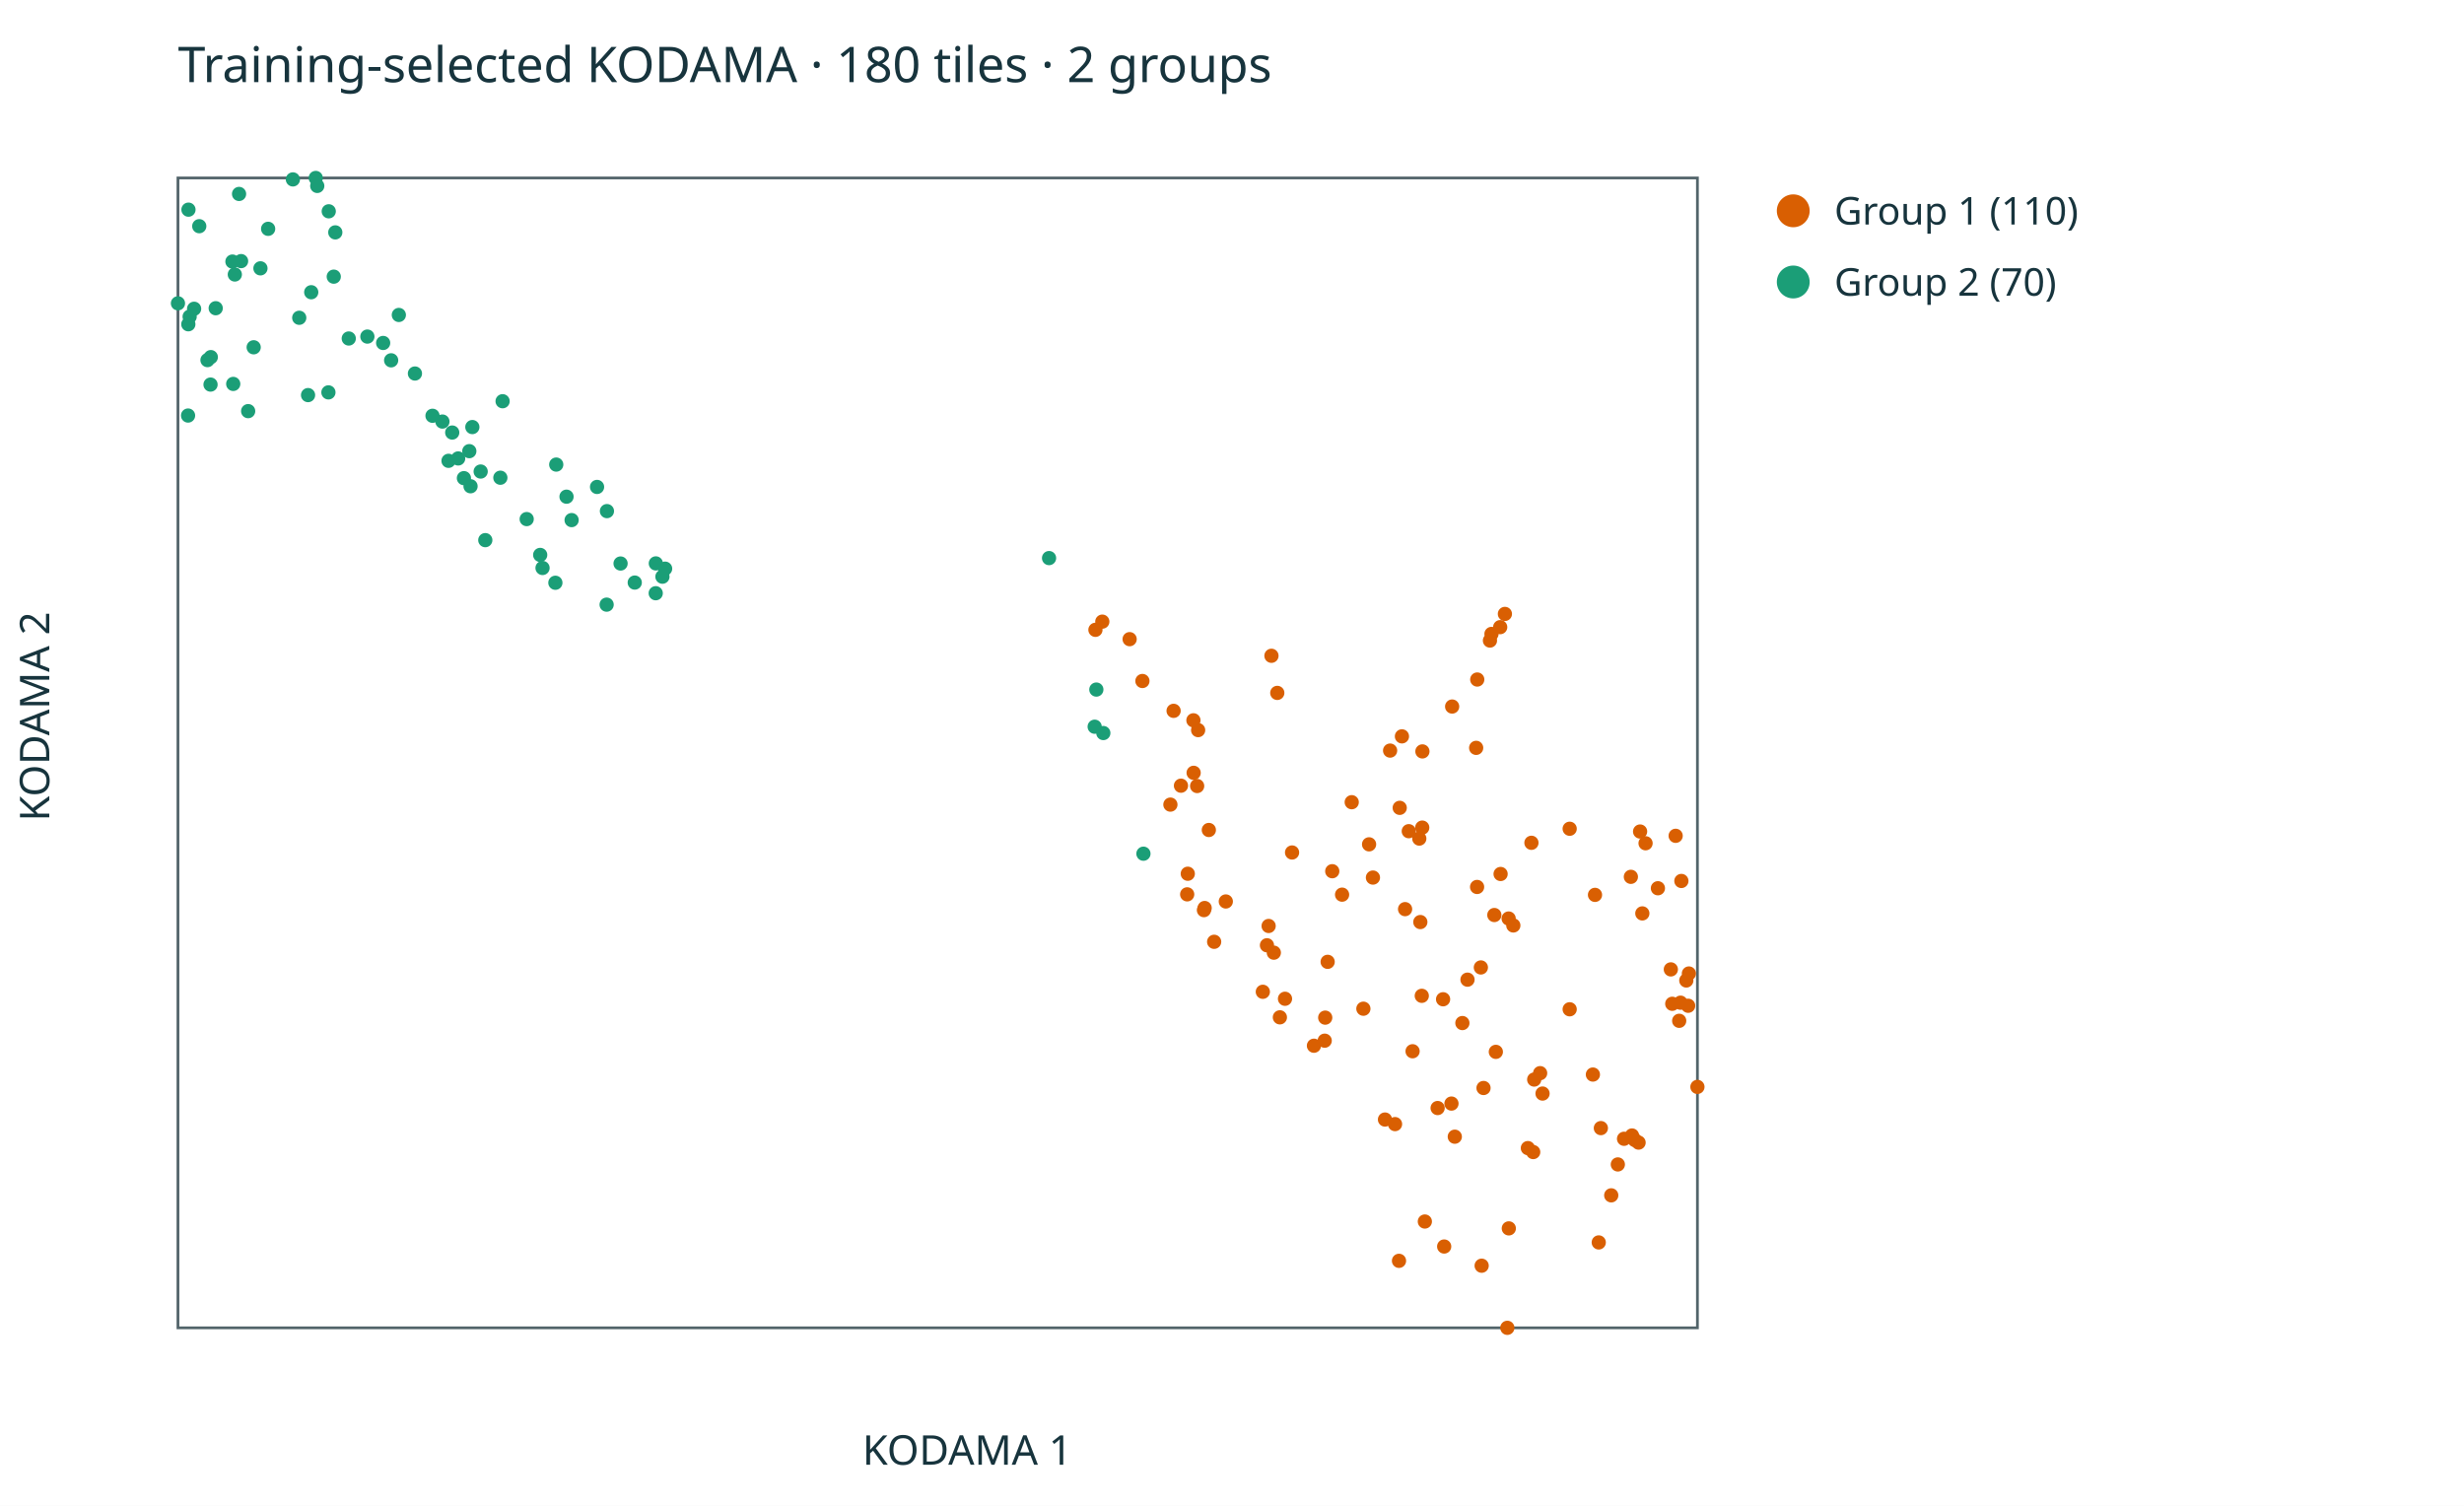
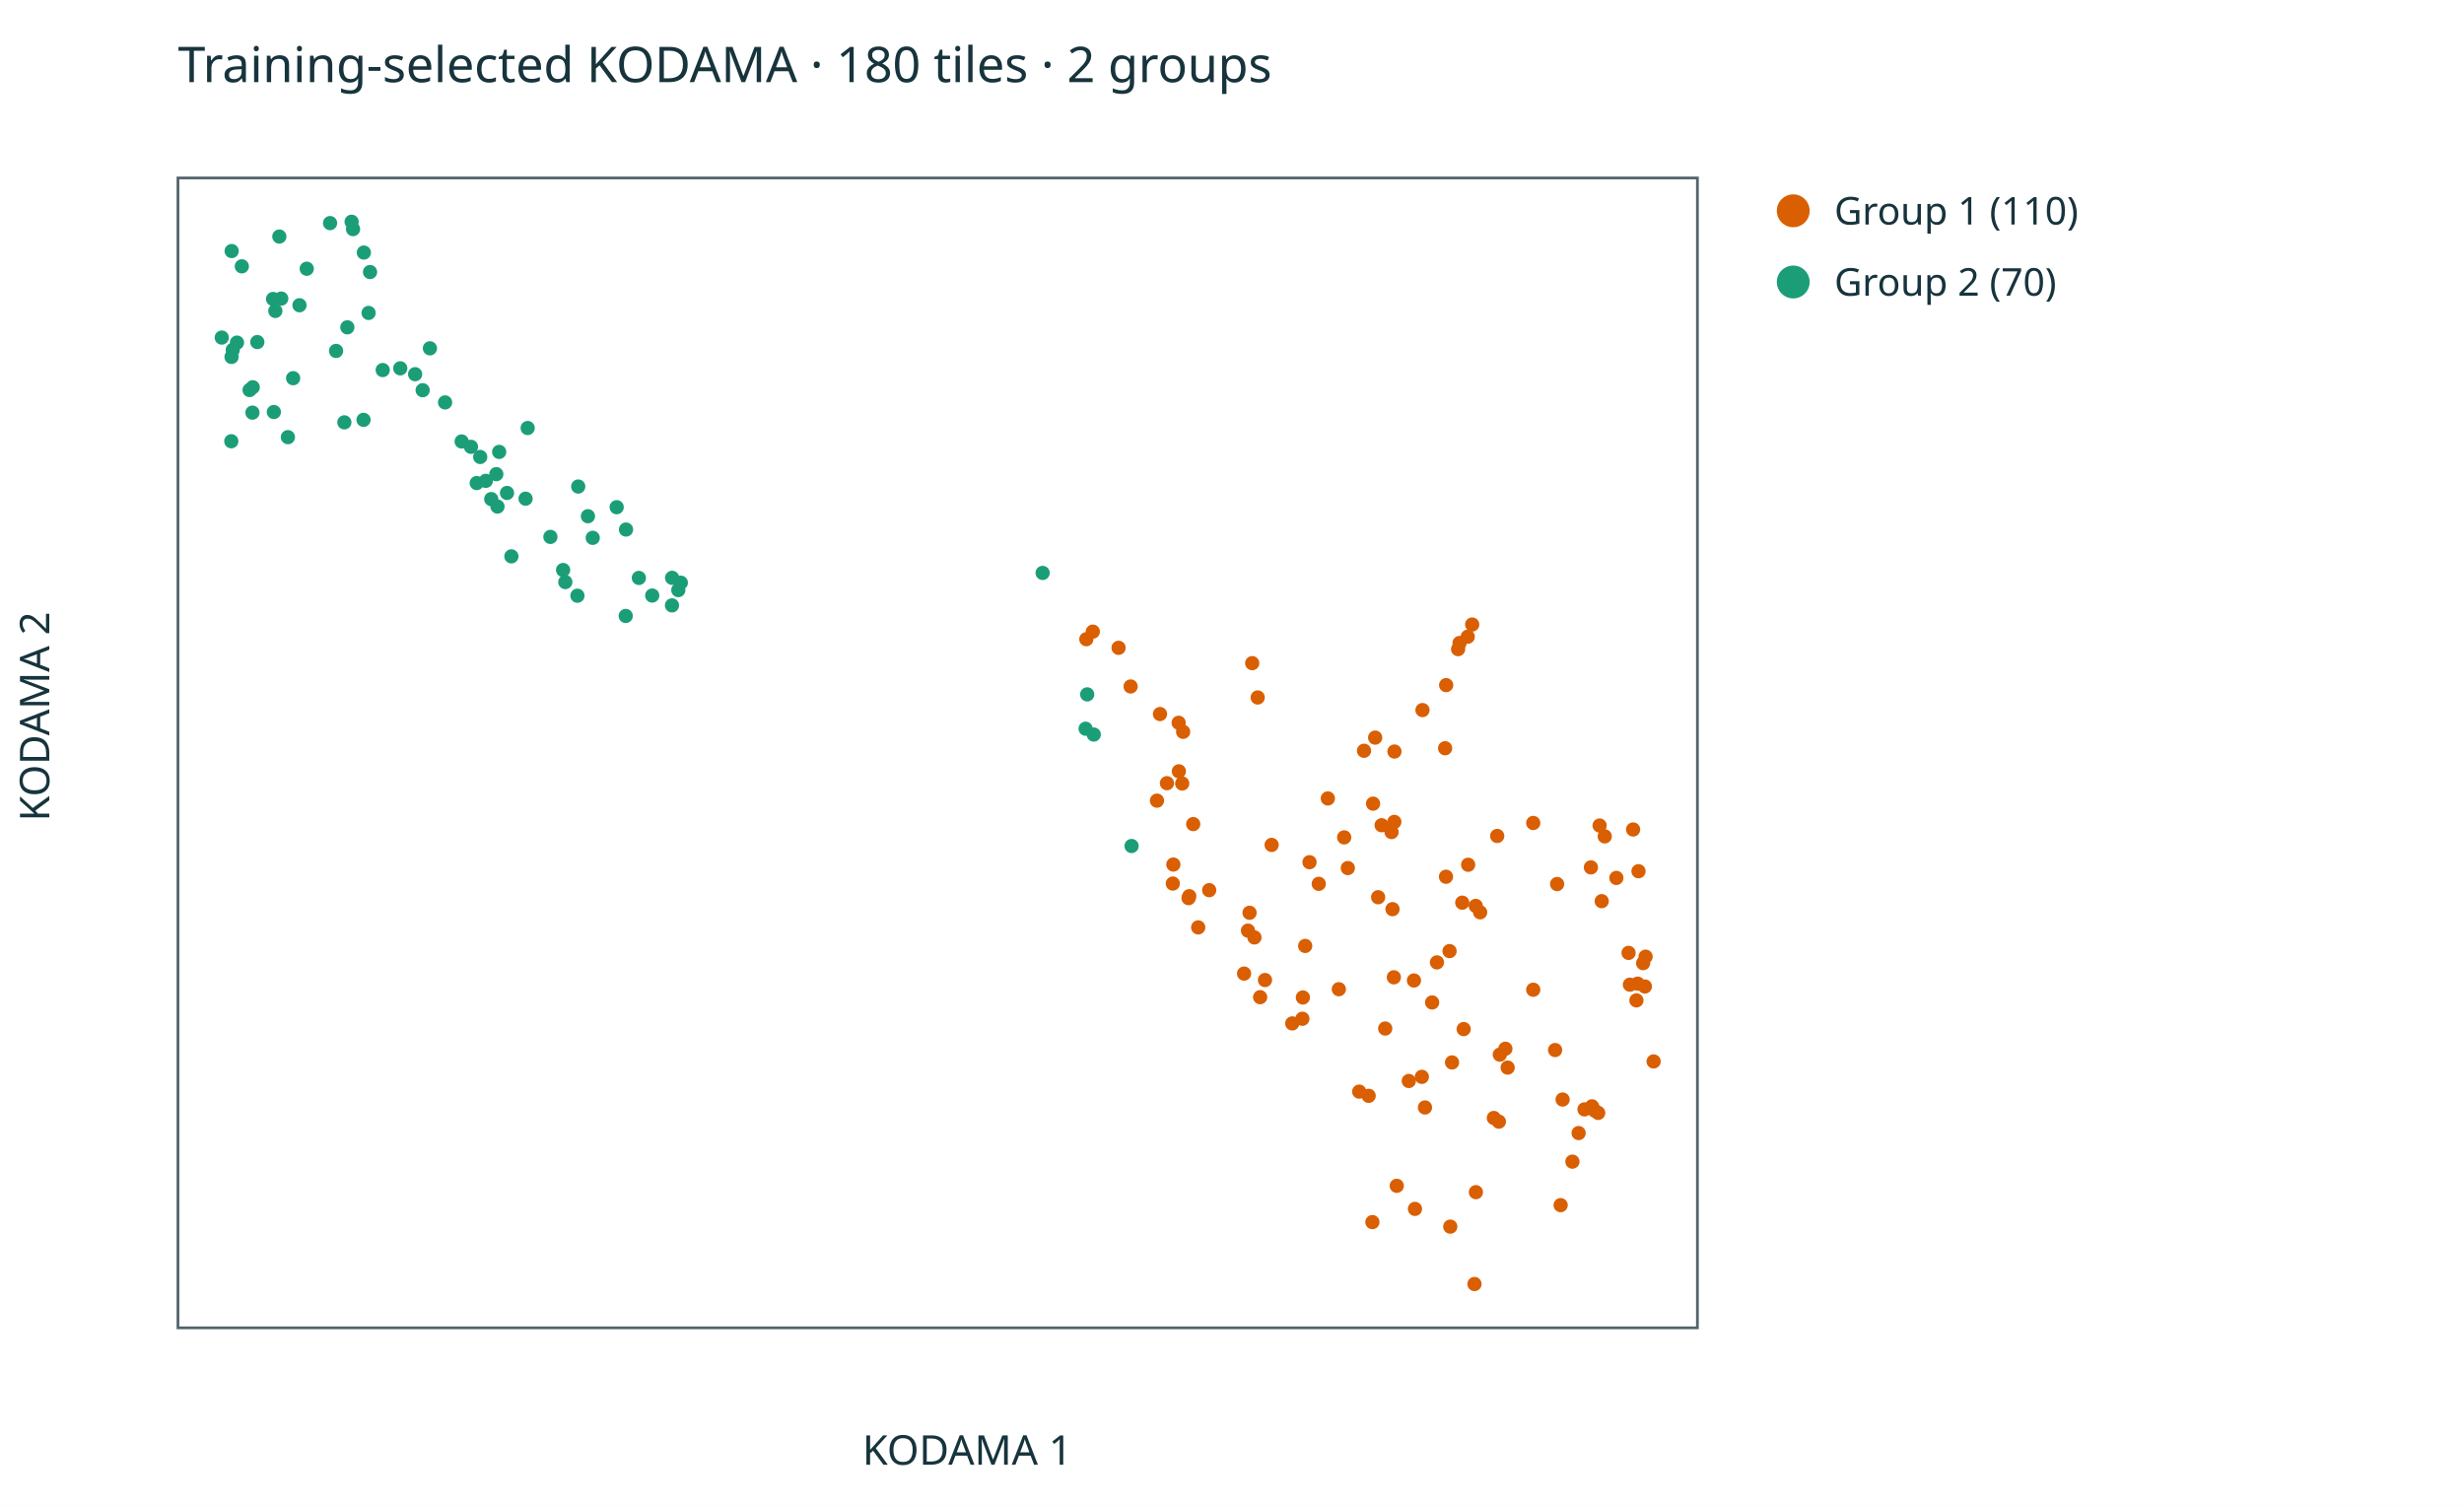
<svg xmlns="http://www.w3.org/2000/svg" width="900" height="550" viewBox="0 0 900 550">
  <rect width="900" height="550" fill="#fff" />
  <text x="65" y="30" font-family="sans-serif" font-size="18" fill="#17343d">Training-selected KODAMA · 180 tiles · 2 groups</text>
  <rect x="65" y="65" width="555" height="420" fill="#fff" stroke="#52646a" />
  <text x="315" y="535" font-family="sans-serif" font-size="15" fill="#17343d">KODAMA 1</text>
  <text x="18" y="300" transform="rotate(-90 18 300)" font-family="sans-serif" font-size="15" fill="#17343d">KODAMA 2</text>
-   <circle cx="536.02" cy="357.83" r="2.6" fill="#d95f02" />
-   <circle cx="530.41" cy="258.07" r="2.6" fill="#d95f02" />
-   <circle cx="605.57" cy="324.44" r="2.6" fill="#d95f02" />
-   <circle cx="582.59" cy="326.86" r="2.6" fill="#d95f02" />
-   <circle cx="539.18" cy="273.16" r="2.6" fill="#d95f02" />
-   <circle cx="552.76" cy="338.03" r="2.6" fill="#d95f02" />
-   <circle cx="539.52" cy="323.97" r="2.6" fill="#d95f02" />
-   <circle cx="433.85" cy="319.14" r="2.6" fill="#d95f02" />
-   <circle cx="544.78" cy="231.55" r="2.6" fill="#d95f02" />
-   <circle cx="549.68" cy="224.24" r="2.6" fill="#d95f02" />
-   <circle cx="547.96" cy="229.07" r="2.6" fill="#d95f02" />
-   <circle cx="539.58" cy="248.20" r="2.6" fill="#d95f02" />
-   <circle cx="544.22" cy="233.97" r="2.6" fill="#d95f02" />
-   <circle cx="540.90" cy="353.37" r="2.6" fill="#d95f02" />
-   <circle cx="551.05" cy="335.50" r="2.6" fill="#d95f02" />
-   <circle cx="545.82" cy="334.22" r="2.6" fill="#d95f02" />
-   <circle cx="518.79" cy="336.79" r="2.6" fill="#d95f02" />
-   <circle cx="513.22" cy="332.07" r="2.6" fill="#d95f02" />
-   <circle cx="541.87" cy="397.40" r="2.6" fill="#d95f02" />
-   <circle cx="548.11" cy="319.23" r="2.6" fill="#d95f02" />
-   <circle cx="546.37" cy="384.20" r="2.6" fill="#d95f02" />
-   <circle cx="598.51" cy="417.34" r="2.6" fill="#d95f02" />
-   <circle cx="443.48" cy="344.00" r="2.6" fill="#d95f02" />
-   <circle cx="439.75" cy="332.43" r="2.6" fill="#d95f02" />
-   <circle cx="433.63" cy="326.67" r="2.6" fill="#d95f02" />
-   <circle cx="483.86" cy="380.12" r="2.6" fill="#d95f02" />
-   <circle cx="525.11" cy="404.72" r="2.6" fill="#d95f02" />
-   <circle cx="509.55" cy="410.59" r="2.6" fill="#d95f02" />
-   <circle cx="505.88" cy="408.92" r="2.6" fill="#d95f02" />
-   <circle cx="615.94" cy="358.13" r="2.6" fill="#d95f02" />
-   <circle cx="440.01" cy="331.66" r="2.6" fill="#d95f02" />
-   <circle cx="427.50" cy="293.89" r="2.6" fill="#d95f02" />
-   <circle cx="534.15" cy="373.68" r="2.6" fill="#d95f02" />
-   <circle cx="559.37" cy="307.84" r="2.6" fill="#d95f02" />
-   <circle cx="515.96" cy="383.98" r="2.6" fill="#d95f02" />
-   <circle cx="463.38" cy="338.22" r="2.6" fill="#d95f02" />
-   <circle cx="520.44" cy="446.17" r="2.6" fill="#d95f02" />
-   <circle cx="616.89" cy="355.58" r="2.6" fill="#d95f02" />
-   <circle cx="530.16" cy="403.09" r="2.6" fill="#d95f02" />
-   <circle cx="527.10" cy="364.99" r="2.6" fill="#d95f02" />
-   <circle cx="462.77" cy="345.27" r="2.6" fill="#d95f02" />
-   <circle cx="541.19" cy="462.31" r="2.6" fill="#d95f02" />
-   <circle cx="447.74" cy="329.27" r="2.6" fill="#d95f02" />
-   <circle cx="467.49" cy="371.59" r="2.6" fill="#d95f02" />
-   <circle cx="412.61" cy="233.46" r="2.6" fill="#d95f02" />
-   <circle cx="550.57" cy="485.00" r="2.6" fill="#d95f02" />
-   <circle cx="616.62" cy="367.36" r="2.6" fill="#d95f02" />
-   <circle cx="573.34" cy="368.65" r="2.6" fill="#d95f02" />
-   <circle cx="562.55" cy="391.98" r="2.6" fill="#d95f02" />
-   <circle cx="519.32" cy="363.73" r="2.6" fill="#d95f02" />
-   <circle cx="431.36" cy="286.98" r="2.6" fill="#d95f02" />
-   <circle cx="471.94" cy="311.38" r="2.6" fill="#d95f02" />
-   <circle cx="465.28" cy="347.97" r="2.6" fill="#d95f02" />
-   <circle cx="469.36" cy="364.81" r="2.6" fill="#d95f02" />
-   <circle cx="583.96" cy="453.81" r="2.6" fill="#d95f02" />
-   <circle cx="610.81" cy="366.64" r="2.6" fill="#d95f02" />
-   <circle cx="601.06" cy="308.01" r="2.6" fill="#d95f02" />
-   <circle cx="584.73" cy="412.05" r="2.6" fill="#d95f02" />
-   <circle cx="490.21" cy="326.78" r="2.6" fill="#d95f02" />
-   <circle cx="428.67" cy="259.64" r="2.6" fill="#d95f02" />
-   <circle cx="435.99" cy="282.28" r="2.6" fill="#d95f02" />
-   <circle cx="437.27" cy="287.10" r="2.6" fill="#d95f02" />
-   <circle cx="461.26" cy="362.26" r="2.6" fill="#d95f02" />
-   <circle cx="484.94" cy="351.32" r="2.6" fill="#d95f02" />
-   <circle cx="581.82" cy="392.49" r="2.6" fill="#d95f02" />
-   <circle cx="597.12" cy="416.40" r="2.6" fill="#d95f02" />
-   <circle cx="596.11" cy="414.75" r="2.6" fill="#d95f02" />
-   <circle cx="599.88" cy="333.63" r="2.6" fill="#d95f02" />
-   <circle cx="595.69" cy="320.27" r="2.6" fill="#d95f02" />
-   <circle cx="484.05" cy="371.70" r="2.6" fill="#d95f02" />
-   <circle cx="511.26" cy="295.07" r="2.6" fill="#d95f02" />
-   <circle cx="400.12" cy="230.05" r="2.6" fill="#d95f02" />
-   <circle cx="417.28" cy="248.74" r="2.6" fill="#d95f02" />
-   <circle cx="497.99" cy="368.44" r="2.6" fill="#d95f02" />
-   <circle cx="402.63" cy="227.06" r="2.6" fill="#d95f02" />
-   <circle cx="610.29" cy="354.08" r="2.6" fill="#d95f02" />
-   <circle cx="466.54" cy="253.09" r="2.6" fill="#d95f02" />
-   <circle cx="551.11" cy="448.68" r="2.6" fill="#d95f02" />
-   <circle cx="573.34" cy="302.71" r="2.6" fill="#d95f02" />
-   <circle cx="518.41" cy="306.30" r="2.6" fill="#d95f02" />
-   <circle cx="514.57" cy="303.60" r="2.6" fill="#d95f02" />
-   <circle cx="500.07" cy="308.40" r="2.6" fill="#d95f02" />
-   <circle cx="479.93" cy="381.96" r="2.6" fill="#d95f02" />
-   <circle cx="613.83" cy="366.24" r="2.6" fill="#d95f02" />
-   <circle cx="563.43" cy="399.43" r="2.6" fill="#d95f02" />
-   <circle cx="527.50" cy="455.30" r="2.6" fill="#d95f02" />
-   <circle cx="531.38" cy="415.19" r="2.6" fill="#d95f02" />
-   <circle cx="512.07" cy="268.96" r="2.6" fill="#d95f02" />
-   <circle cx="486.62" cy="318.22" r="2.6" fill="#d95f02" />
-   <circle cx="441.54" cy="303.16" r="2.6" fill="#d95f02" />
-   <circle cx="511.00" cy="460.53" r="2.6" fill="#d95f02" />
-   <circle cx="612.05" cy="305.29" r="2.6" fill="#d95f02" />
-   <circle cx="614.14" cy="321.78" r="2.6" fill="#d95f02" />
-   <circle cx="613.34" cy="372.86" r="2.6" fill="#d95f02" />
-   <circle cx="560.02" cy="420.80" r="2.6" fill="#d95f02" />
-   <circle cx="558.07" cy="419.35" r="2.6" fill="#d95f02" />
-   <circle cx="588.52" cy="436.61" r="2.6" fill="#d95f02" />
-   <circle cx="519.55" cy="274.46" r="2.6" fill="#d95f02" />
-   <circle cx="507.75" cy="274.16" r="2.6" fill="#d95f02" />
-   <circle cx="599.06" cy="303.72" r="2.6" fill="#d95f02" />
-   <circle cx="493.73" cy="293.01" r="2.6" fill="#d95f02" />
-   <circle cx="501.48" cy="320.54" r="2.6" fill="#d95f02" />
-   <circle cx="435.91" cy="263.10" r="2.6" fill="#d95f02" />
-   <circle cx="519.49" cy="302.29" r="2.6" fill="#d95f02" />
-   <circle cx="437.63" cy="266.68" r="2.6" fill="#d95f02" />
-   <circle cx="464.41" cy="239.53" r="2.6" fill="#d95f02" />
-   <circle cx="590.93" cy="425.32" r="2.6" fill="#d95f02" />
-   <circle cx="560.38" cy="394.31" r="2.6" fill="#d95f02" />
-   <circle cx="593.20" cy="415.95" r="2.6" fill="#d95f02" />
-   <circle cx="620.00" cy="397.00" r="2.6" fill="#d95f02" />
+   <circle cx="524.86" cy="351.52" r="2.6" fill="#d95f02" />
+   <circle cx="519.58" cy="259.36" r="2.6" fill="#d95f02" />
+   <circle cx="590.40" cy="320.67" r="2.6" fill="#d95f02" />
+   <circle cx="568.75" cy="322.91" r="2.6" fill="#d95f02" />
+   <circle cx="527.84" cy="273.30" r="2.6" fill="#d95f02" />
+   <circle cx="540.64" cy="333.23" r="2.6" fill="#d95f02" />
+   <circle cx="528.16" cy="320.24" r="2.6" fill="#d95f02" />
+   <circle cx="428.58" cy="315.78" r="2.6" fill="#d95f02" />
+   <circle cx="533.12" cy="234.86" r="2.6" fill="#d95f02" />
+   <circle cx="537.73" cy="228.11" r="2.6" fill="#d95f02" />
+   <circle cx="536.11" cy="232.57" r="2.6" fill="#d95f02" />
+   <circle cx="528.22" cy="250.24" r="2.6" fill="#d95f02" />
+   <circle cx="532.59" cy="237.10" r="2.6" fill="#d95f02" />
+   <circle cx="529.46" cy="347.40" r="2.6" fill="#d95f02" />
+   <circle cx="539.03" cy="330.89" r="2.6" fill="#d95f02" />
+   <circle cx="534.10" cy="329.71" r="2.6" fill="#d95f02" />
+   <circle cx="508.63" cy="332.08" r="2.6" fill="#d95f02" />
+   <circle cx="503.38" cy="327.72" r="2.6" fill="#d95f02" />
+   <circle cx="530.37" cy="388.07" r="2.6" fill="#d95f02" />
+   <circle cx="536.26" cy="315.86" r="2.6" fill="#d95f02" />
+   <circle cx="534.62" cy="375.88" r="2.6" fill="#d95f02" />
+   <circle cx="583.75" cy="406.50" r="2.6" fill="#d95f02" />
+   <circle cx="437.66" cy="338.74" r="2.6" fill="#d95f02" />
+   <circle cx="434.14" cy="328.05" r="2.6" fill="#d95f02" />
+   <circle cx="428.38" cy="322.73" r="2.6" fill="#d95f02" />
+   <circle cx="475.71" cy="372.11" r="2.6" fill="#d95f02" />
+   <circle cx="514.58" cy="394.84" r="2.6" fill="#d95f02" />
+   <circle cx="499.92" cy="400.26" r="2.6" fill="#d95f02" />
+   <circle cx="496.46" cy="398.72" r="2.6" fill="#d95f02" />
+   <circle cx="600.17" cy="351.80" r="2.6" fill="#d95f02" />
+   <circle cx="434.39" cy="327.34" r="2.6" fill="#d95f02" />
+   <circle cx="422.60" cy="292.45" r="2.6" fill="#d95f02" />
+   <circle cx="523.10" cy="366.16" r="2.6" fill="#d95f02" />
+   <circle cx="546.87" cy="305.34" r="2.6" fill="#d95f02" />
+   <circle cx="505.96" cy="375.68" r="2.6" fill="#d95f02" />
+   <circle cx="456.41" cy="333.40" r="2.6" fill="#d95f02" />
+   <circle cx="510.18" cy="433.13" r="2.6" fill="#d95f02" />
+   <circle cx="601.07" cy="349.44" r="2.6" fill="#d95f02" />
+   <circle cx="519.34" cy="393.33" r="2.6" fill="#d95f02" />
+   <circle cx="516.46" cy="358.13" r="2.6" fill="#d95f02" />
+   <circle cx="455.84" cy="339.92" r="2.6" fill="#d95f02" />
+   <circle cx="529.73" cy="448.04" r="2.6" fill="#d95f02" />
+   <circle cx="441.67" cy="325.14" r="2.6" fill="#d95f02" />
+   <circle cx="460.28" cy="364.23" r="2.6" fill="#d95f02" />
+   <circle cx="408.57" cy="236.62" r="2.6" fill="#d95f02" />
+   <circle cx="538.57" cy="469.00" r="2.6" fill="#d95f02" />
+   <circle cx="600.81" cy="360.32" r="2.6" fill="#d95f02" />
+   <circle cx="560.03" cy="361.51" r="2.6" fill="#d95f02" />
+   <circle cx="549.86" cy="383.07" r="2.6" fill="#d95f02" />
+   <circle cx="509.12" cy="356.97" r="2.6" fill="#d95f02" />
+   <circle cx="426.24" cy="286.07" r="2.6" fill="#d95f02" />
+   <circle cx="464.48" cy="308.61" r="2.6" fill="#d95f02" />
+   <circle cx="458.20" cy="342.41" r="2.6" fill="#d95f02" />
+   <circle cx="462.05" cy="357.97" r="2.6" fill="#d95f02" />
+   <circle cx="570.04" cy="440.19" r="2.6" fill="#d95f02" />
+   <circle cx="595.34" cy="359.66" r="2.6" fill="#d95f02" />
+   <circle cx="586.15" cy="305.49" r="2.6" fill="#d95f02" />
+   <circle cx="570.76" cy="401.61" r="2.6" fill="#d95f02" />
+   <circle cx="481.69" cy="322.83" r="2.6" fill="#d95f02" />
+   <circle cx="423.70" cy="260.81" r="2.6" fill="#d95f02" />
+   <circle cx="430.60" cy="281.73" r="2.6" fill="#d95f02" />
+   <circle cx="431.81" cy="286.18" r="2.6" fill="#d95f02" />
+   <circle cx="454.41" cy="355.61" r="2.6" fill="#d95f02" />
+   <circle cx="476.73" cy="345.51" r="2.6" fill="#d95f02" />
+   <circle cx="568.02" cy="383.54" r="2.6" fill="#d95f02" />
+   <circle cx="582.44" cy="405.63" r="2.6" fill="#d95f02" />
+   <circle cx="581.49" cy="404.10" r="2.6" fill="#d95f02" />
+   <circle cx="585.04" cy="329.16" r="2.6" fill="#d95f02" />
+   <circle cx="581.09" cy="316.82" r="2.6" fill="#d95f02" />
+   <circle cx="475.89" cy="364.33" r="2.6" fill="#d95f02" />
+   <circle cx="501.53" cy="293.54" r="2.6" fill="#d95f02" />
+   <circle cx="396.80" cy="233.47" r="2.6" fill="#d95f02" />
+   <circle cx="412.97" cy="250.74" r="2.6" fill="#d95f02" />
+   <circle cx="489.02" cy="361.32" r="2.6" fill="#d95f02" />
+   <circle cx="399.16" cy="230.71" r="2.6" fill="#d95f02" />
+   <circle cx="594.85" cy="348.05" r="2.6" fill="#d95f02" />
+   <circle cx="459.39" cy="254.76" r="2.6" fill="#d95f02" />
+   <circle cx="539.08" cy="435.45" r="2.6" fill="#d95f02" />
+   <circle cx="560.03" cy="300.60" r="2.6" fill="#d95f02" />
+   <circle cx="508.27" cy="303.92" r="2.6" fill="#d95f02" />
+   <circle cx="504.65" cy="301.42" r="2.6" fill="#d95f02" />
+   <circle cx="490.98" cy="305.86" r="2.6" fill="#d95f02" />
+   <circle cx="472.01" cy="373.81" r="2.6" fill="#d95f02" />
+   <circle cx="598.19" cy="359.29" r="2.6" fill="#d95f02" />
+   <circle cx="550.69" cy="389.95" r="2.6" fill="#d95f02" />
+   <circle cx="516.83" cy="441.56" r="2.6" fill="#d95f02" />
+   <circle cx="520.49" cy="404.51" r="2.6" fill="#d95f02" />
+   <circle cx="502.29" cy="269.42" r="2.6" fill="#d95f02" />
+   <circle cx="478.31" cy="314.93" r="2.6" fill="#d95f02" />
+   <circle cx="435.83" cy="301.01" r="2.6" fill="#d95f02" />
+   <circle cx="501.28" cy="446.39" r="2.6" fill="#d95f02" />
+   <circle cx="596.51" cy="302.98" r="2.6" fill="#d95f02" />
+   <circle cx="598.48" cy="318.22" r="2.6" fill="#d95f02" />
+   <circle cx="597.72" cy="365.40" r="2.6" fill="#d95f02" />
+   <circle cx="547.48" cy="409.69" r="2.6" fill="#d95f02" />
+   <circle cx="545.64" cy="408.35" r="2.6" fill="#d95f02" />
+   <circle cx="574.34" cy="424.30" r="2.6" fill="#d95f02" />
+   <circle cx="509.34" cy="274.50" r="2.6" fill="#d95f02" />
+   <circle cx="498.22" cy="274.22" r="2.6" fill="#d95f02" />
+   <circle cx="584.27" cy="301.53" r="2.6" fill="#d95f02" />
+   <circle cx="485.01" cy="291.64" r="2.6" fill="#d95f02" />
+   <circle cx="492.31" cy="317.07" r="2.6" fill="#d95f02" />
+   <circle cx="430.52" cy="264.01" r="2.6" fill="#d95f02" />
+   <circle cx="509.29" cy="300.21" r="2.6" fill="#d95f02" />
+   <circle cx="432.15" cy="267.31" r="2.6" fill="#d95f02" />
+   <circle cx="457.38" cy="242.23" r="2.6" fill="#d95f02" />
+   <circle cx="576.61" cy="413.87" r="2.6" fill="#d95f02" />
+   <circle cx="547.82" cy="385.22" r="2.6" fill="#d95f02" />
+   <circle cx="578.75" cy="405.21" r="2.6" fill="#d95f02" />
+   <circle cx="604.00" cy="387.70" r="2.6" fill="#d95f02" />
  <circle cx="655" cy="77" r="6" fill="#d95f02" />
  <text x="670" y="82" font-family="sans-serif" font-size="14" fill="#17343d">Group 1 (110)</text>
-   <circle cx="161.60" cy="153.98" r="2.6" fill="#1b9e77" />
-   <circle cx="171.87" cy="177.61" r="2.6" fill="#1b9e77" />
-   <circle cx="208.79" cy="189.97" r="2.6" fill="#1b9e77" />
-   <circle cx="84.90" cy="95.54" r="2.6" fill="#1b9e77" />
-   <circle cx="70.90" cy="112.78" r="2.6" fill="#1b9e77" />
-   <circle cx="69.27" cy="115.66" r="2.6" fill="#1b9e77" />
-   <circle cx="78.79" cy="112.58" r="2.6" fill="#1b9e77" />
-   <circle cx="163.83" cy="168.32" r="2.6" fill="#1b9e77" />
-   <circle cx="172.53" cy="155.99" r="2.6" fill="#1b9e77" />
-   <circle cx="139.95" cy="125.27" r="2.6" fill="#1b9e77" />
-   <circle cx="400.45" cy="251.87" r="2.6" fill="#1b9e77" />
-   <circle cx="85.77" cy="100.26" r="2.6" fill="#1b9e77" />
-   <circle cx="109.30" cy="116.07" r="2.6" fill="#1b9e77" />
-   <circle cx="88.06" cy="95.37" r="2.6" fill="#1b9e77" />
-   <circle cx="68.79" cy="118.44" r="2.6" fill="#1b9e77" />
-   <circle cx="151.56" cy="136.43" r="2.6" fill="#1b9e77" />
-   <circle cx="403.00" cy="267.75" r="2.6" fill="#1b9e77" />
-   <circle cx="417.65" cy="311.82" r="2.6" fill="#1b9e77" />
-   <circle cx="77.00" cy="130.44" r="2.6" fill="#1b9e77" />
-   <circle cx="76.90" cy="140.47" r="2.6" fill="#1b9e77" />
-   <circle cx="231.85" cy="212.79" r="2.6" fill="#1b9e77" />
-   <circle cx="157.98" cy="151.87" r="2.6" fill="#1b9e77" />
-   <circle cx="239.51" cy="216.68" r="2.6" fill="#1b9e77" />
-   <circle cx="167.35" cy="167.45" r="2.6" fill="#1b9e77" />
-   <circle cx="203.17" cy="169.69" r="2.6" fill="#1b9e77" />
-   <circle cx="171.42" cy="164.79" r="2.6" fill="#1b9e77" />
-   <circle cx="85.19" cy="140.23" r="2.6" fill="#1b9e77" />
-   <circle cx="177.26" cy="197.29" r="2.6" fill="#1b9e77" />
-   <circle cx="226.67" cy="205.83" r="2.6" fill="#1b9e77" />
-   <circle cx="399.84" cy="265.44" r="2.6" fill="#1b9e77" />
-   <circle cx="206.93" cy="181.42" r="2.6" fill="#1b9e77" />
-   <circle cx="92.66" cy="126.85" r="2.6" fill="#1b9e77" />
-   <circle cx="198.17" cy="207.46" r="2.6" fill="#1b9e77" />
-   <circle cx="197.31" cy="202.69" r="2.6" fill="#1b9e77" />
-   <circle cx="182.76" cy="174.49" r="2.6" fill="#1b9e77" />
-   <circle cx="68.84" cy="76.58" r="2.6" fill="#1b9e77" />
-   <circle cx="169.45" cy="174.65" r="2.6" fill="#1b9e77" />
-   <circle cx="121.91" cy="101.05" r="2.6" fill="#1b9e77" />
-   <circle cx="175.57" cy="172.23" r="2.6" fill="#1b9e77" />
-   <circle cx="97.94" cy="83.58" r="2.6" fill="#1b9e77" />
-   <circle cx="239.55" cy="205.79" r="2.6" fill="#1b9e77" />
-   <circle cx="72.78" cy="82.62" r="2.6" fill="#1b9e77" />
-   <circle cx="87.32" cy="70.84" r="2.6" fill="#1b9e77" />
-   <circle cx="218.08" cy="177.86" r="2.6" fill="#1b9e77" />
-   <circle cx="113.68" cy="106.74" r="2.6" fill="#1b9e77" />
-   <circle cx="134.19" cy="122.94" r="2.6" fill="#1b9e77" />
-   <circle cx="68.69" cy="151.78" r="2.6" fill="#1b9e77" />
-   <circle cx="192.38" cy="189.60" r="2.6" fill="#1b9e77" />
-   <circle cx="95.13" cy="98.01" r="2.6" fill="#1b9e77" />
-   <circle cx="145.68" cy="115.04" r="2.6" fill="#1b9e77" />
-   <circle cx="127.39" cy="123.64" r="2.6" fill="#1b9e77" />
-   <circle cx="119.96" cy="143.32" r="2.6" fill="#1b9e77" />
-   <circle cx="65.00" cy="110.79" r="2.6" fill="#1b9e77" />
-   <circle cx="106.98" cy="65.53" r="2.6" fill="#1b9e77" />
-   <circle cx="115.88" cy="67.91" r="2.6" fill="#1b9e77" />
-   <circle cx="221.69" cy="186.69" r="2.6" fill="#1b9e77" />
-   <circle cx="90.64" cy="150.17" r="2.6" fill="#1b9e77" />
-   <circle cx="75.79" cy="131.53" r="2.6" fill="#1b9e77" />
-   <circle cx="242.94" cy="207.71" r="2.6" fill="#1b9e77" />
-   <circle cx="115.33" cy="65.00" r="2.6" fill="#1b9e77" />
-   <circle cx="142.87" cy="131.61" r="2.6" fill="#1b9e77" />
-   <circle cx="383.18" cy="203.85" r="2.6" fill="#1b9e77" />
-   <circle cx="241.96" cy="210.64" r="2.6" fill="#1b9e77" />
-   <circle cx="221.58" cy="220.85" r="2.6" fill="#1b9e77" />
-   <circle cx="165.18" cy="157.99" r="2.6" fill="#1b9e77" />
-   <circle cx="122.47" cy="84.88" r="2.6" fill="#1b9e77" />
-   <circle cx="120.08" cy="77.18" r="2.6" fill="#1b9e77" />
-   <circle cx="183.58" cy="146.55" r="2.6" fill="#1b9e77" />
-   <circle cx="202.86" cy="212.86" r="2.6" fill="#1b9e77" />
-   <circle cx="112.52" cy="144.31" r="2.6" fill="#1b9e77" />
+   <circle cx="172.03" cy="163.20" r="2.6" fill="#1b9e77" />
+   <circle cx="181.71" cy="185.03" r="2.6" fill="#1b9e77" />
+   <circle cx="216.50" cy="196.45" r="2.6" fill="#1b9e77" />
+   <circle cx="99.75" cy="109.21" r="2.6" fill="#1b9e77" />
+   <circle cx="86.56" cy="125.14" r="2.6" fill="#1b9e77" />
+   <circle cx="85.02" cy="127.80" r="2.6" fill="#1b9e77" />
+   <circle cx="93.99" cy="124.95" r="2.6" fill="#1b9e77" />
+   <circle cx="174.13" cy="176.45" r="2.6" fill="#1b9e77" />
+   <circle cx="182.33" cy="165.06" r="2.6" fill="#1b9e77" />
+   <circle cx="151.63" cy="136.68" r="2.6" fill="#1b9e77" />
+   <circle cx="397.11" cy="253.63" r="2.6" fill="#1b9e77" />
+   <circle cx="100.57" cy="113.57" r="2.6" fill="#1b9e77" />
+   <circle cx="122.75" cy="128.18" r="2.6" fill="#1b9e77" />
+   <circle cx="102.73" cy="109.06" r="2.6" fill="#1b9e77" />
+   <circle cx="84.57" cy="130.37" r="2.6" fill="#1b9e77" />
+   <circle cx="162.57" cy="146.99" r="2.6" fill="#1b9e77" />
+   <circle cx="399.51" cy="268.30" r="2.6" fill="#1b9e77" />
+   <circle cx="413.32" cy="309.01" r="2.6" fill="#1b9e77" />
+   <circle cx="92.31" cy="141.45" r="2.6" fill="#1b9e77" />
+   <circle cx="92.21" cy="150.72" r="2.6" fill="#1b9e77" />
+   <circle cx="238.23" cy="217.53" r="2.6" fill="#1b9e77" />
+   <circle cx="168.62" cy="161.25" r="2.6" fill="#1b9e77" />
+   <circle cx="245.45" cy="221.12" r="2.6" fill="#1b9e77" />
+   <circle cx="177.45" cy="175.64" r="2.6" fill="#1b9e77" />
+   <circle cx="211.20" cy="177.71" r="2.6" fill="#1b9e77" />
+   <circle cx="181.28" cy="173.19" r="2.6" fill="#1b9e77" />
+   <circle cx="100.03" cy="150.50" r="2.6" fill="#1b9e77" />
+   <circle cx="186.79" cy="203.21" r="2.6" fill="#1b9e77" />
+   <circle cx="233.35" cy="211.10" r="2.6" fill="#1b9e77" />
+   <circle cx="396.53" cy="266.17" r="2.6" fill="#1b9e77" />
+   <circle cx="214.75" cy="188.55" r="2.6" fill="#1b9e77" />
+   <circle cx="107.07" cy="138.14" r="2.6" fill="#1b9e77" />
+   <circle cx="206.49" cy="212.61" r="2.6" fill="#1b9e77" />
+   <circle cx="205.68" cy="208.20" r="2.6" fill="#1b9e77" />
+   <circle cx="191.97" cy="182.15" r="2.6" fill="#1b9e77" />
+   <circle cx="84.62" cy="91.70" r="2.6" fill="#1b9e77" />
+   <circle cx="179.43" cy="182.30" r="2.6" fill="#1b9e77" />
+   <circle cx="134.63" cy="114.30" r="2.6" fill="#1b9e77" />
+   <circle cx="185.19" cy="180.06" r="2.6" fill="#1b9e77" />
+   <circle cx="112.04" cy="98.16" r="2.6" fill="#1b9e77" />
+   <circle cx="245.49" cy="211.06" r="2.6" fill="#1b9e77" />
+   <circle cx="88.33" cy="97.28" r="2.6" fill="#1b9e77" />
+   <circle cx="102.03" cy="86.40" r="2.6" fill="#1b9e77" />
+   <circle cx="225.25" cy="185.26" r="2.6" fill="#1b9e77" />
+   <circle cx="126.87" cy="119.56" r="2.6" fill="#1b9e77" />
+   <circle cx="146.20" cy="134.53" r="2.6" fill="#1b9e77" />
+   <circle cx="84.48" cy="161.17" r="2.6" fill="#1b9e77" />
+   <circle cx="201.04" cy="196.11" r="2.6" fill="#1b9e77" />
+   <circle cx="109.39" cy="111.49" r="2.6" fill="#1b9e77" />
+   <circle cx="157.03" cy="127.23" r="2.6" fill="#1b9e77" />
+   <circle cx="139.79" cy="135.17" r="2.6" fill="#1b9e77" />
+   <circle cx="132.79" cy="153.35" r="2.6" fill="#1b9e77" />
+   <circle cx="81.00" cy="123.30" r="2.6" fill="#1b9e77" />
+   <circle cx="120.56" cy="81.49" r="2.6" fill="#1b9e77" />
+   <circle cx="128.95" cy="83.69" r="2.6" fill="#1b9e77" />
+   <circle cx="228.66" cy="193.42" r="2.6" fill="#1b9e77" />
+   <circle cx="105.16" cy="159.68" r="2.6" fill="#1b9e77" />
+   <circle cx="91.17" cy="142.46" r="2.6" fill="#1b9e77" />
+   <circle cx="248.68" cy="212.84" r="2.6" fill="#1b9e77" />
+   <circle cx="128.43" cy="81.00" r="2.6" fill="#1b9e77" />
+   <circle cx="154.38" cy="142.53" r="2.6" fill="#1b9e77" />
+   <circle cx="380.83" cy="209.27" r="2.6" fill="#1b9e77" />
+   <circle cx="247.76" cy="215.54" r="2.6" fill="#1b9e77" />
+   <circle cx="228.55" cy="224.98" r="2.6" fill="#1b9e77" />
+   <circle cx="175.40" cy="166.91" r="2.6" fill="#1b9e77" />
+   <circle cx="135.16" cy="99.37" r="2.6" fill="#1b9e77" />
+   <circle cx="132.90" cy="92.25" r="2.6" fill="#1b9e77" />
+   <circle cx="192.74" cy="156.34" r="2.6" fill="#1b9e77" />
+   <circle cx="210.91" cy="217.59" r="2.6" fill="#1b9e77" />
+   <circle cx="125.78" cy="154.27" r="2.6" fill="#1b9e77" />
  <circle cx="655" cy="103" r="6" fill="#1b9e77" />
  <text x="670" y="108" font-family="sans-serif" font-size="14" fill="#17343d">Group 2 (70)</text>
</svg>
